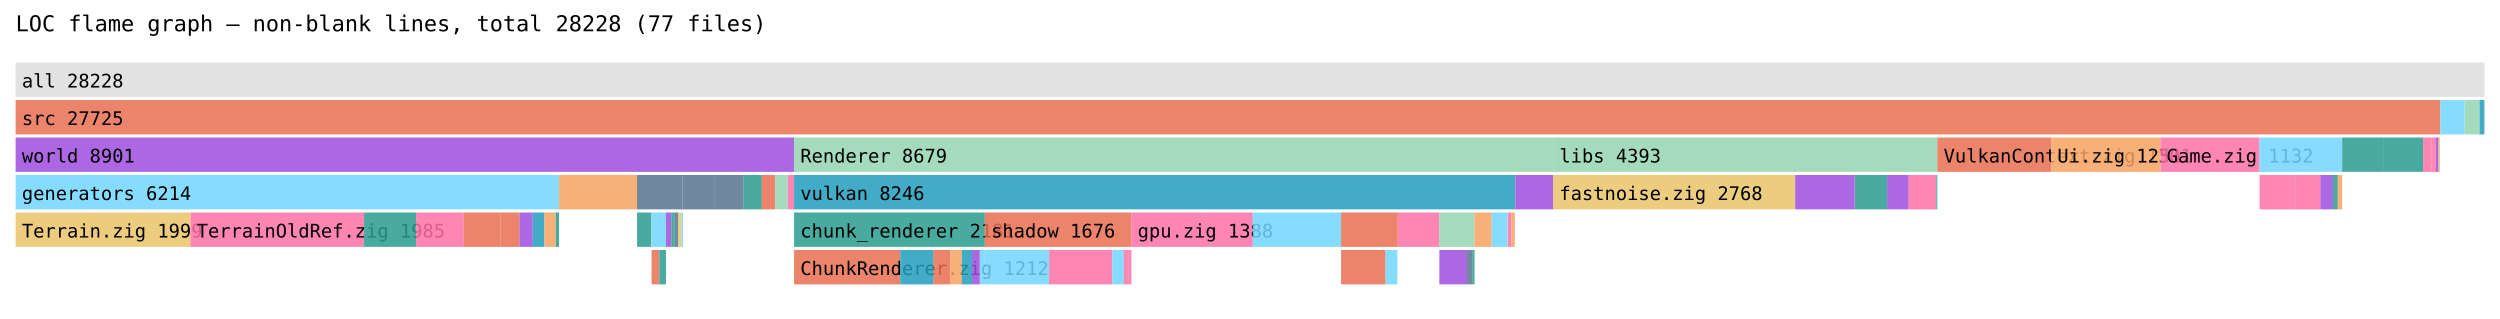
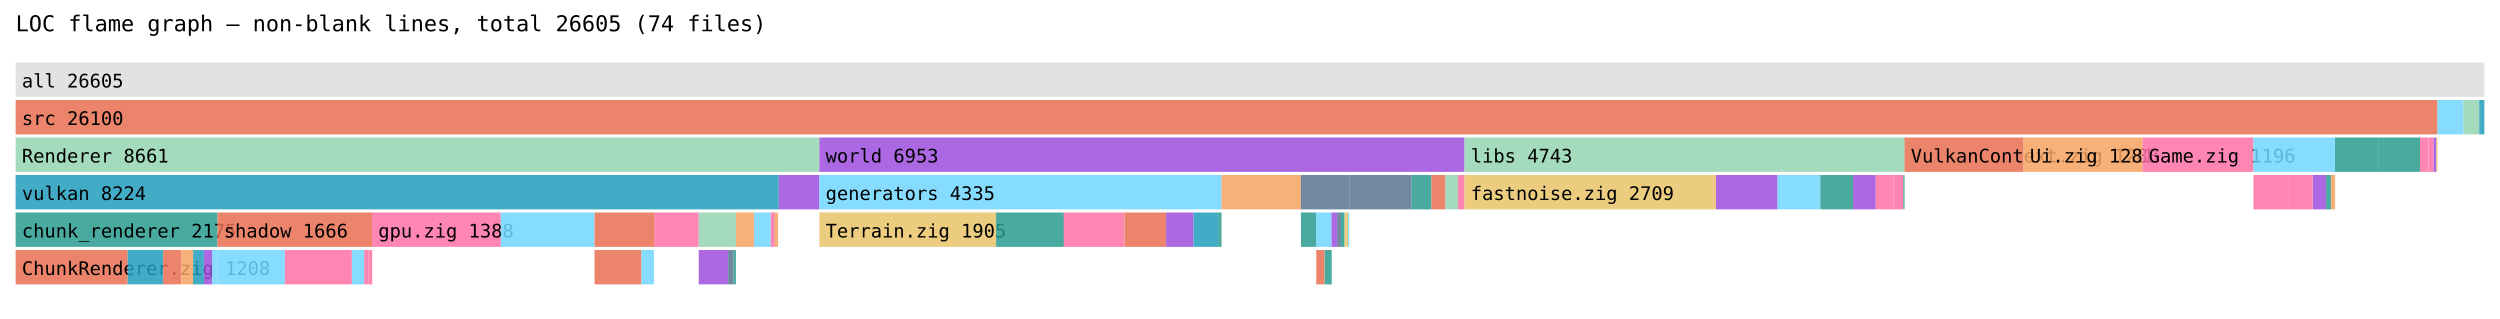
<svg xmlns="http://www.w3.org/2000/svg" width="1600" height="204" font-family="monospace">
-   <text x="10" y="20" font-size="14">LOC flame graph — non-blank lines, total 28228 (77 files)</text>
+   <text x="10" y="20" font-size="14">LOC flame graph — non-blank lines, total 26605 (74 files)</text>
  <style>rect:hover{stroke:#000;stroke-width:1.5}</style>
  <rect x="10.0" y="40" width="1580.0" height="22" fill="#dddddd" fill-opacity="0.85" />
-   <text x="14.0" y="56" font-size="12">all 28228</text>
-   <rect x="10.0" y="64" width="1551.8" height="22" fill="#e76f51" fill-opacity="0.85" />
-   <text x="14.0" y="80" font-size="12">src 27725</text>
-   <rect x="10.0" y="88" width="498.2" height="22" fill="#9d4edd" fill-opacity="0.85" />
-   <text x="14.0" y="104" font-size="12">world 8901</text>
-   <rect x="10.0" y="112" width="347.8" height="22" fill="#70d6ff" fill-opacity="0.85" />
-   <text x="14.0" y="128" font-size="12">generators 6214</text>
-   <rect x="10.0" y="136" width="111.9" height="22" fill="#e9c46a" fill-opacity="0.85" />
-   <text x="14.0" y="152" font-size="12">Terrain.zig 1999</text>
-   <rect x="121.9" y="136" width="111.1" height="22" fill="#ff70a6" fill-opacity="0.85" />
-   <text x="125.9" y="152" font-size="12">TerrainOldRef.zig 1985</text>
-   <rect x="233.0" y="136" width="33.3" height="22" fill="#2a9d8f" fill-opacity="0.85" />
-   <rect x="266.3" y="136" width="30.5" height="22" fill="#ff70a6" fill-opacity="0.85" />
-   <rect x="296.8" y="136" width="23.4" height="22" fill="#e76f51" fill-opacity="0.85" />
-   <rect x="320.2" y="136" width="12.3" height="22" fill="#e76f51" fill-opacity="0.85" />
-   <rect x="332.5" y="136" width="8.5" height="22" fill="#9d4edd" fill-opacity="0.85" />
-   <rect x="341.0" y="136" width="7.4" height="22" fill="#219ebc" fill-opacity="0.85" />
-   <rect x="348.4" y="136" width="7.3" height="22" fill="#f4a261" fill-opacity="0.85" />
-   <rect x="355.7" y="136" width="2.1" height="22" fill="#2a9d8f" fill-opacity="0.85" />
-   <rect x="357.8" y="112" width="49.9" height="22" fill="#f4a261" fill-opacity="0.85" />
-   <rect x="407.7" y="112" width="29.3" height="22" fill="#577590" fill-opacity="0.85" />
-   <rect x="407.7" y="136" width="9.2" height="22" fill="#2a9d8f" fill-opacity="0.85" />
-   <rect x="417.0" y="136" width="9.2" height="22" fill="#70d6ff" fill-opacity="0.85" />
-   <rect x="417.0" y="160" width="5.0" height="22" fill="#e76f51" fill-opacity="0.85" />
-   <rect x="422.0" y="160" width="4.2" height="22" fill="#2a9d8f" fill-opacity="0.85" />
-   <rect x="426.2" y="136" width="3.4" height="22" fill="#9d4edd" fill-opacity="0.85" />
-   <rect x="429.6" y="136" width="2.3" height="22" fill="#2a9d8f" fill-opacity="0.85" />
-   <rect x="431.9" y="136" width="2.2" height="22" fill="#577590" fill-opacity="0.85" />
-   <rect x="434.1" y="136" width="2.0" height="22" fill="#e9c46a" fill-opacity="0.85" />
-   <rect x="436.1" y="136" width="1.0" height="22" fill="#70d6ff" fill-opacity="0.85" />
-   <rect x="437.1" y="112" width="20.4" height="22" fill="#577590" fill-opacity="0.85" />
-   <rect x="457.4" y="112" width="18.6" height="22" fill="#577590" fill-opacity="0.85" />
-   <rect x="476.0" y="112" width="11.6" height="22" fill="#2a9d8f" fill-opacity="0.85" />
-   <rect x="487.6" y="112" width="8.5" height="22" fill="#e76f51" fill-opacity="0.85" />
-   <rect x="496.1" y="112" width="8.1" height="22" fill="#95d5b2" fill-opacity="0.85" />
-   <rect x="504.2" y="112" width="4.0" height="22" fill="#ff70a6" fill-opacity="0.85" />
-   <rect x="508.2" y="88" width="485.8" height="22" fill="#95d5b2" fill-opacity="0.85" />
-   <text x="512.2" y="104" font-size="12">Renderer 8679</text>
-   <rect x="508.2" y="112" width="461.6" height="22" fill="#219ebc" fill-opacity="0.85" />
-   <text x="512.2" y="128" font-size="12">vulkan 8246</text>
-   <rect x="508.2" y="136" width="122.1" height="22" fill="#2a9d8f" fill-opacity="0.85" />
-   <text x="512.2" y="152" font-size="12">chunk_renderer 2181</text>
-   <rect x="508.2" y="160" width="67.8" height="22" fill="#e76f51" fill-opacity="0.85" />
-   <text x="512.2" y="176" font-size="12">ChunkRenderer.zig 1212</text>
-   <rect x="576.1" y="160" width="21.4" height="22" fill="#219ebc" fill-opacity="0.85" />
-   <rect x="597.4" y="160" width="10.9" height="22" fill="#e76f51" fill-opacity="0.85" />
-   <rect x="608.3" y="160" width="7.3" height="22" fill="#f4a261" fill-opacity="0.85" />
-   <rect x="615.6" y="160" width="6.5" height="22" fill="#219ebc" fill-opacity="0.85" />
-   <rect x="622.1" y="160" width="5.0" height="22" fill="#9d4edd" fill-opacity="0.85" />
-   <rect x="627.1" y="160" width="3.2" height="22" fill="#70d6ff" fill-opacity="0.85" />
-   <rect x="630.3" y="136" width="93.8" height="22" fill="#e76f51" fill-opacity="0.85" />
-   <text x="634.3" y="152" font-size="12">shadow 1676</text>
-   <rect x="630.3" y="160" width="41.1" height="22" fill="#70d6ff" fill-opacity="0.85" />
-   <rect x="671.4" y="160" width="40.5" height="22" fill="#ff70a6" fill-opacity="0.85" />
-   <rect x="711.9" y="160" width="7.4" height="22" fill="#70d6ff" fill-opacity="0.85" />
-   <rect x="719.3" y="160" width="2.6" height="22" fill="#ff70a6" fill-opacity="0.85" />
-   <rect x="722.0" y="160" width="2.1" height="22" fill="#ff70a6" fill-opacity="0.85" />
-   <rect x="724.1" y="136" width="77.7" height="22" fill="#ff70a6" fill-opacity="0.85" />
-   <text x="728.1" y="152" font-size="12">gpu.zig 1388</text>
-   <rect x="801.8" y="136" width="56.5" height="22" fill="#70d6ff" fill-opacity="0.85" />
-   <rect x="858.3" y="136" width="36.3" height="22" fill="#e76f51" fill-opacity="0.85" />
-   <rect x="858.3" y="160" width="28.5" height="22" fill="#e76f51" fill-opacity="0.85" />
-   <rect x="886.8" y="160" width="7.5" height="22" fill="#70d6ff" fill-opacity="0.85" />
-   <rect x="894.6" y="136" width="26.6" height="22" fill="#ff70a6" fill-opacity="0.85" />
-   <rect x="921.2" y="136" width="22.4" height="22" fill="#95d5b2" fill-opacity="0.85" />
-   <rect x="921.2" y="160" width="17.7" height="22" fill="#9d4edd" fill-opacity="0.85" />
-   <rect x="938.9" y="160" width="3.3" height="22" fill="#577590" fill-opacity="0.85" />
-   <rect x="942.2" y="160" width="1.5" height="22" fill="#2a9d8f" fill-opacity="0.85" />
-   <rect x="943.6" y="136" width="11.1" height="22" fill="#f4a261" fill-opacity="0.85" />
-   <rect x="954.7" y="136" width="10.2" height="22" fill="#70d6ff" fill-opacity="0.85" />
-   <rect x="965.0" y="136" width="2.4" height="22" fill="#ff70a6" fill-opacity="0.85" />
-   <rect x="967.4" y="136" width="2.1" height="22" fill="#f4a261" fill-opacity="0.85" />
-   <rect x="969.8" y="112" width="24.2" height="22" fill="#9d4edd" fill-opacity="0.85" />
-   <rect x="994.0" y="88" width="245.9" height="22" fill="#95d5b2" fill-opacity="0.85" />
-   <text x="998.0" y="104" font-size="12">libs 4393</text>
-   <rect x="994.0" y="112" width="154.9" height="22" fill="#e9c46a" fill-opacity="0.85" />
-   <text x="998.0" y="128" font-size="12">fastnoise.zig 2768</text>
-   <rect x="1148.9" y="112" width="38.2" height="22" fill="#9d4edd" fill-opacity="0.85" />
-   <rect x="1187.2" y="112" width="20.7" height="22" fill="#2a9d8f" fill-opacity="0.85" />
-   <rect x="1207.8" y="112" width="13.8" height="22" fill="#9d4edd" fill-opacity="0.85" />
-   <rect x="1221.6" y="112" width="11.7" height="22" fill="#ff70a6" fill-opacity="0.85" />
-   <rect x="1233.3" y="112" width="5.8" height="22" fill="#ff70a6" fill-opacity="0.85" />
-   <rect x="1239.2" y="112" width="0.7" height="22" fill="#2a9d8f" fill-opacity="0.85" />
-   <rect x="1239.9" y="88" width="72.8" height="22" fill="#e76f51" fill-opacity="0.85" />
-   <text x="1243.9" y="104" font-size="12">VulkanContext.zig 1301</text>
-   <rect x="1312.7" y="88" width="70.0" height="22" fill="#f4a261" fill-opacity="0.85" />
-   <text x="1316.7" y="104" font-size="12">Ui.zig 1251</text>
-   <rect x="1382.7" y="88" width="63.4" height="22" fill="#ff70a6" fill-opacity="0.85" />
-   <text x="1386.7" y="104" font-size="12">Game.zig 1132</text>
-   <rect x="1446.1" y="88" width="53.0" height="22" fill="#70d6ff" fill-opacity="0.85" />
-   <rect x="1446.1" y="112" width="22.8" height="22" fill="#ff70a6" fill-opacity="0.85" />
-   <rect x="1468.9" y="112" width="16.1" height="22" fill="#ff70a6" fill-opacity="0.85" />
-   <rect x="1485.0" y="112" width="8.1" height="22" fill="#9d4edd" fill-opacity="0.85" />
-   <rect x="1493.1" y="112" width="3.1" height="22" fill="#2a9d8f" fill-opacity="0.85" />
-   <rect x="1496.2" y="112" width="2.8" height="22" fill="#f4a261" fill-opacity="0.85" />
-   <rect x="1499.0" y="88" width="26.7" height="22" fill="#2a9d8f" fill-opacity="0.85" />
-   <rect x="1525.7" y="88" width="25.1" height="22" fill="#2a9d8f" fill-opacity="0.85" />
-   <rect x="1550.8" y="88" width="5.2" height="22" fill="#ff70a6" fill-opacity="0.85" />
-   <rect x="1556.0" y="88" width="3.0" height="22" fill="#ff70a6" fill-opacity="0.85" />
-   <rect x="1559.0" y="88" width="1.7" height="22" fill="#9d4edd" fill-opacity="0.85" />
-   <rect x="1560.7" y="88" width="0.9" height="22" fill="#e9c46a" fill-opacity="0.85" />
-   <rect x="1561.8" y="64" width="15.6" height="22" fill="#70d6ff" fill-opacity="0.85" />
-   <rect x="1577.4" y="64" width="9.5" height="22" fill="#95d5b2" fill-opacity="0.85" />
-   <rect x="1586.9" y="64" width="3.1" height="22" fill="#219ebc" fill-opacity="0.85" />
+   <text x="14.0" y="56" font-size="12">all 26605</text>
+   <rect x="10.0" y="64" width="1550.0" height="22" fill="#e76f51" fill-opacity="0.85" />
+   <text x="14.0" y="80" font-size="12">src 26100</text>
+   <rect x="10.0" y="88" width="514.4" height="22" fill="#95d5b2" fill-opacity="0.85" />
+   <text x="14.0" y="104" font-size="12">Renderer 8661</text>
+   <rect x="10.0" y="112" width="488.4" height="22" fill="#219ebc" fill-opacity="0.85" />
+   <text x="14.0" y="128" font-size="12">vulkan 8224</text>
+   <rect x="10.0" y="136" width="129.2" height="22" fill="#2a9d8f" fill-opacity="0.85" />
+   <text x="14.0" y="152" font-size="12">chunk_renderer 2175</text>
+   <rect x="10.0" y="160" width="71.7" height="22" fill="#e76f51" fill-opacity="0.85" />
+   <text x="14.0" y="176" font-size="12">ChunkRenderer.zig 1208</text>
+   <rect x="81.7" y="160" width="22.7" height="22" fill="#219ebc" fill-opacity="0.85" />
+   <rect x="104.4" y="160" width="11.6" height="22" fill="#e76f51" fill-opacity="0.85" />
+   <rect x="116.0" y="160" width="7.6" height="22" fill="#f4a261" fill-opacity="0.85" />
+   <rect x="123.6" y="160" width="6.9" height="22" fill="#219ebc" fill-opacity="0.85" />
+   <rect x="130.5" y="160" width="5.3" height="22" fill="#9d4edd" fill-opacity="0.85" />
+   <rect x="135.8" y="160" width="3.4" height="22" fill="#70d6ff" fill-opacity="0.85" />
+   <rect x="139.2" y="136" width="98.9" height="22" fill="#e76f51" fill-opacity="0.85" />
+   <text x="143.2" y="152" font-size="12">shadow 1666</text>
+   <rect x="139.2" y="160" width="43.1" height="22" fill="#70d6ff" fill-opacity="0.85" />
+   <rect x="182.3" y="160" width="42.9" height="22" fill="#ff70a6" fill-opacity="0.85" />
+   <rect x="225.2" y="160" width="7.9" height="22" fill="#70d6ff" fill-opacity="0.85" />
+   <rect x="233.1" y="160" width="2.8" height="22" fill="#ff70a6" fill-opacity="0.85" />
+   <rect x="235.9" y="160" width="2.3" height="22" fill="#ff70a6" fill-opacity="0.85" />
+   <rect x="238.1" y="136" width="82.4" height="22" fill="#ff70a6" fill-opacity="0.85" />
+   <text x="242.1" y="152" font-size="12">gpu.zig 1388</text>
+   <rect x="320.5" y="136" width="59.9" height="22" fill="#70d6ff" fill-opacity="0.85" />
+   <rect x="380.5" y="136" width="38.4" height="22" fill="#e76f51" fill-opacity="0.85" />
+   <rect x="380.5" y="160" width="30.0" height="22" fill="#e76f51" fill-opacity="0.85" />
+   <rect x="410.5" y="160" width="8.0" height="22" fill="#70d6ff" fill-opacity="0.85" />
+   <rect x="418.8" y="136" width="28.4" height="22" fill="#ff70a6" fill-opacity="0.85" />
+   <rect x="447.2" y="136" width="23.8" height="22" fill="#95d5b2" fill-opacity="0.85" />
+   <rect x="447.2" y="160" width="18.8" height="22" fill="#9d4edd" fill-opacity="0.85" />
+   <rect x="466.0" y="160" width="3.5" height="22" fill="#577590" fill-opacity="0.85" />
+   <rect x="469.5" y="160" width="1.5" height="22" fill="#2a9d8f" fill-opacity="0.85" />
+   <rect x="471.0" y="136" width="11.6" height="22" fill="#f4a261" fill-opacity="0.85" />
+   <rect x="482.6" y="136" width="10.7" height="22" fill="#70d6ff" fill-opacity="0.85" />
+   <rect x="493.3" y="136" width="2.6" height="22" fill="#ff70a6" fill-opacity="0.85" />
+   <rect x="495.8" y="136" width="2.2" height="22" fill="#f4a261" fill-opacity="0.85" />
+   <rect x="498.4" y="112" width="26.0" height="22" fill="#9d4edd" fill-opacity="0.85" />
+   <rect x="524.4" y="88" width="412.9" height="22" fill="#9d4edd" fill-opacity="0.85" />
+   <text x="528.4" y="104" font-size="12">world 6953</text>
+   <rect x="524.4" y="112" width="257.4" height="22" fill="#70d6ff" fill-opacity="0.85" />
+   <text x="528.4" y="128" font-size="12">generators 4335</text>
+   <rect x="524.4" y="136" width="113.1" height="22" fill="#e9c46a" fill-opacity="0.85" />
+   <text x="528.4" y="152" font-size="12">Terrain.zig 1905</text>
+   <rect x="637.5" y="136" width="43.4" height="22" fill="#2a9d8f" fill-opacity="0.85" />
+   <rect x="680.8" y="136" width="38.8" height="22" fill="#ff70a6" fill-opacity="0.85" />
+   <rect x="719.7" y="136" width="26.6" height="22" fill="#e76f51" fill-opacity="0.85" />
+   <rect x="746.3" y="136" width="17.5" height="22" fill="#9d4edd" fill-opacity="0.85" />
+   <rect x="763.8" y="136" width="15.8" height="22" fill="#219ebc" fill-opacity="0.85" />
+   <rect x="779.6" y="136" width="2.2" height="22" fill="#2a9d8f" fill-opacity="0.85" />
+   <rect x="781.8" y="112" width="50.8" height="22" fill="#f4a261" fill-opacity="0.85" />
+   <rect x="832.6" y="112" width="30.9" height="22" fill="#577590" fill-opacity="0.85" />
+   <rect x="832.6" y="136" width="9.9" height="22" fill="#2a9d8f" fill-opacity="0.85" />
+   <rect x="842.4" y="136" width="9.8" height="22" fill="#70d6ff" fill-opacity="0.85" />
+   <rect x="842.4" y="160" width="5.3" height="22" fill="#e76f51" fill-opacity="0.85" />
+   <rect x="847.8" y="160" width="4.5" height="22" fill="#2a9d8f" fill-opacity="0.85" />
+   <rect x="852.2" y="136" width="3.6" height="22" fill="#9d4edd" fill-opacity="0.85" />
+   <rect x="855.8" y="136" width="2.4" height="22" fill="#577590" fill-opacity="0.85" />
+   <rect x="858.2" y="136" width="2.3" height="22" fill="#2a9d8f" fill-opacity="0.85" />
+   <rect x="860.5" y="136" width="2.3" height="22" fill="#e9c46a" fill-opacity="0.85" />
+   <rect x="862.7" y="136" width="0.8" height="22" fill="#70d6ff" fill-opacity="0.85" />
+   <rect x="863.5" y="112" width="21.0" height="22" fill="#577590" fill-opacity="0.85" />
+   <rect x="884.5" y="112" width="18.9" height="22" fill="#577590" fill-opacity="0.85" />
+   <rect x="903.4" y="112" width="12.7" height="22" fill="#2a9d8f" fill-opacity="0.85" />
+   <rect x="916.1" y="112" width="9.0" height="22" fill="#e76f51" fill-opacity="0.85" />
+   <rect x="925.0" y="112" width="8.1" height="22" fill="#95d5b2" fill-opacity="0.85" />
+   <rect x="933.1" y="112" width="4.2" height="22" fill="#ff70a6" fill-opacity="0.85" />
+   <rect x="937.3" y="88" width="281.7" height="22" fill="#95d5b2" fill-opacity="0.85" />
+   <text x="941.3" y="104" font-size="12">libs 4743</text>
+   <rect x="937.3" y="112" width="160.9" height="22" fill="#e9c46a" fill-opacity="0.85" />
+   <text x="941.3" y="128" font-size="12">fastnoise.zig 2709</text>
+   <rect x="1098.2" y="112" width="39.5" height="22" fill="#9d4edd" fill-opacity="0.85" />
+   <rect x="1137.6" y="112" width="27.3" height="22" fill="#70d6ff" fill-opacity="0.85" />
+   <rect x="1165.0" y="112" width="21.1" height="22" fill="#2a9d8f" fill-opacity="0.85" />
+   <rect x="1186.0" y="112" width="14.5" height="22" fill="#9d4edd" fill-opacity="0.85" />
+   <rect x="1200.5" y="112" width="11.4" height="22" fill="#ff70a6" fill-opacity="0.85" />
+   <rect x="1211.9" y="112" width="6.2" height="22" fill="#ff70a6" fill-opacity="0.85" />
+   <rect x="1218.1" y="112" width="0.8" height="22" fill="#2a9d8f" fill-opacity="0.85" />
+   <rect x="1218.9" y="88" width="76.2" height="22" fill="#e76f51" fill-opacity="0.85" />
+   <text x="1222.9" y="104" font-size="12">VulkanContext.zig 1283</text>
+   <rect x="1295.1" y="88" width="76.1" height="22" fill="#f4a261" fill-opacity="0.85" />
+   <text x="1299.1" y="104" font-size="12">Ui.zig 1281</text>
+   <rect x="1371.2" y="88" width="71.0" height="22" fill="#ff70a6" fill-opacity="0.85" />
+   <text x="1375.2" y="104" font-size="12">Game.zig 1196</text>
+   <rect x="1442.2" y="88" width="52.2" height="22" fill="#70d6ff" fill-opacity="0.85" />
+   <rect x="1442.2" y="112" width="22.7" height="22" fill="#ff70a6" fill-opacity="0.85" />
+   <rect x="1464.9" y="112" width="15.3" height="22" fill="#ff70a6" fill-opacity="0.85" />
+   <rect x="1480.3" y="112" width="8.4" height="22" fill="#9d4edd" fill-opacity="0.85" />
+   <rect x="1488.7" y="112" width="3.1" height="22" fill="#2a9d8f" fill-opacity="0.85" />
+   <rect x="1491.8" y="112" width="2.7" height="22" fill="#f4a261" fill-opacity="0.85" />
+   <rect x="1494.4" y="88" width="28.1" height="22" fill="#2a9d8f" fill-opacity="0.85" />
+   <rect x="1522.5" y="88" width="26.3" height="22" fill="#2a9d8f" fill-opacity="0.85" />
+   <rect x="1548.8" y="88" width="5.5" height="22" fill="#ff70a6" fill-opacity="0.85" />
+   <rect x="1554.4" y="88" width="3.1" height="22" fill="#ff70a6" fill-opacity="0.85" />
+   <rect x="1557.5" y="88" width="1.8" height="22" fill="#9d4edd" fill-opacity="0.85" />
+   <rect x="1559.2" y="88" width="0.8" height="22" fill="#e9c46a" fill-opacity="0.85" />
+   <rect x="1560.0" y="64" width="16.6" height="22" fill="#70d6ff" fill-opacity="0.85" />
+   <rect x="1576.6" y="64" width="10.1" height="22" fill="#95d5b2" fill-opacity="0.85" />
+   <rect x="1586.7" y="64" width="3.3" height="22" fill="#219ebc" fill-opacity="0.85" />
</svg>
